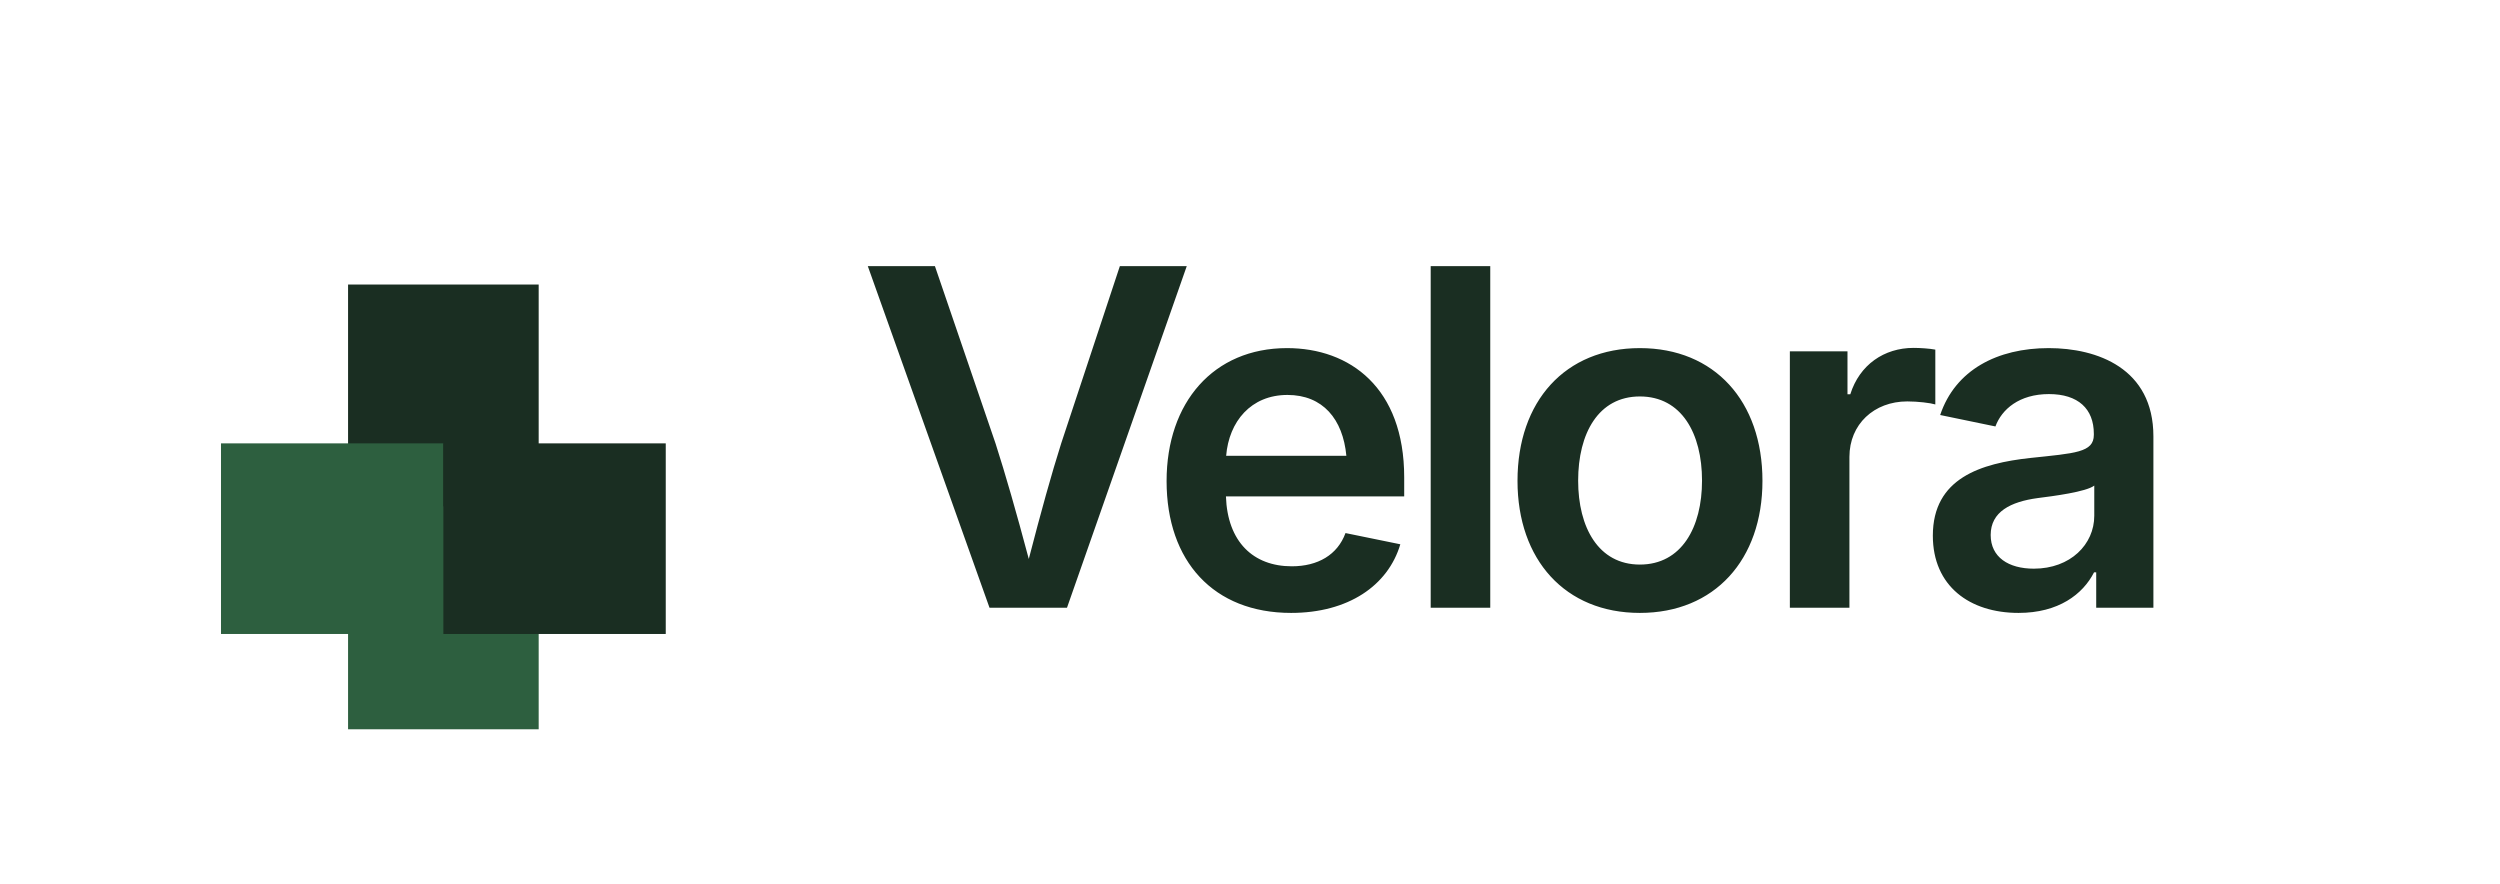
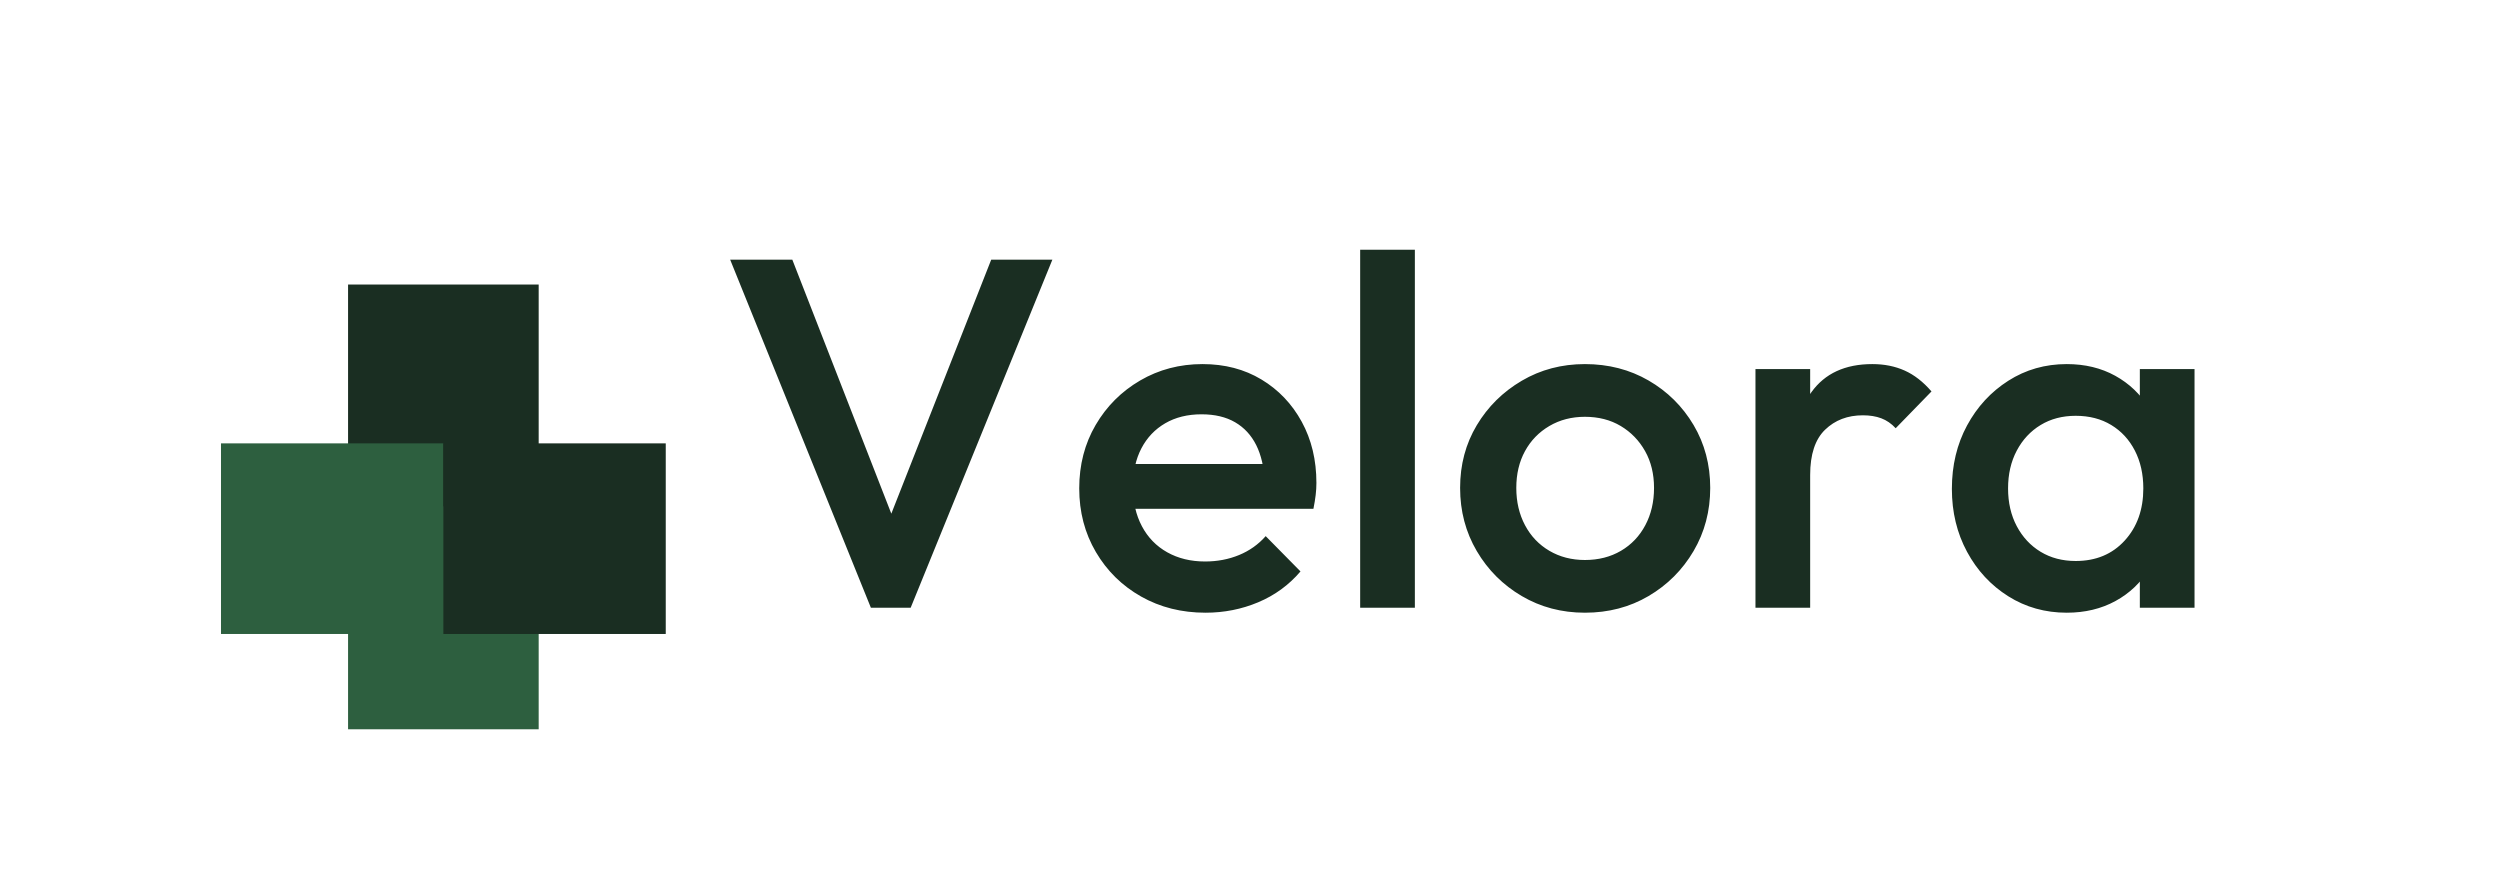
<svg xmlns="http://www.w3.org/2000/svg" viewBox="0 0 181 64" width="181" height="64" fill="none">
  <g transform="translate(16,16) scale(1.15)">
    <rect x="8" y="4" width="12" height="14" fill="#1A2E22" />
    <rect x="8" y="18" width="12" height="14" fill="#2D5F3F" />
    <rect x="0" y="14" width="14" height="12" fill="#2D5F3F" />
    <rect x="14" y="14" width="14" height="12" fill="#1A2E22" />
  </g>
-   <text x="62" y="44" font-family="Inter,Arial,sans-serif" font-size="34" font-weight="600" letter-spacing="-1.8" fill="#1A2E22">Velora</text>
+   <path d="M63.052 44.0 52.864 18.8H57.364L65.32 39.212H63.736L71.764 18.8H76.192L65.932 44.0Z M87.28 44.36Q84.688 44.36 82.618 43.19Q80.548 42.02 79.342 39.968Q78.136 37.916 78.136 35.36Q78.136 32.804 79.324 30.77Q80.512 28.736 82.546 27.548Q84.58 26.36 87.064 26.36Q89.476 26.36 91.33 27.476Q93.184 28.592 94.246 30.536Q95.308 32.48 95.308 34.964Q95.308 35.396 95.254 35.846Q95.2 36.296 95.092 36.836H80.908V33.596H93.04L91.564 34.892Q91.492 33.308 90.952 32.228Q90.412 31.148 89.422 30.572Q88.432 29.996 86.992 29.996Q85.48 29.996 84.364 30.644Q83.248 31.292 82.636 32.462Q82.024 33.632 82.024 35.252Q82.024 36.872 82.672 38.096Q83.32 39.32 84.508 39.986Q85.696 40.652 87.244 40.652Q88.576 40.652 89.71 40.184Q90.844 39.716 91.636 38.816L94.156 41.372Q92.896 42.848 91.096 43.604Q89.296 44.36 87.28 44.36Z M98.476 44.0V18.08H102.436V44.0Z M114.748 44.36Q112.228 44.36 110.176 43.154Q108.124 41.948 106.918 39.896Q105.712 37.844 105.712 35.324Q105.712 32.804 106.918 30.788Q108.124 28.772 110.176 27.566Q112.228 26.36 114.748 26.36Q117.304 26.36 119.356 27.548Q121.408 28.736 122.614 30.77Q123.82 32.804 123.82 35.324Q123.82 37.844 122.614 39.896Q121.408 41.948 119.356 43.154Q117.304 44.36 114.748 44.36ZM114.748 40.544Q116.224 40.544 117.358 39.878Q118.492 39.212 119.122 38.024Q119.752 36.836 119.752 35.324Q119.752 33.812 119.104 32.66Q118.456 31.508 117.34 30.842Q116.224 30.176 114.748 30.176Q113.308 30.176 112.174 30.842Q111.04 31.508 110.41 32.66Q109.78 33.812 109.78 35.324Q109.78 36.836 110.41 38.024Q111.04 39.212 112.174 39.878Q113.308 40.544 114.748 40.544Z M127.096 44.0V26.72H131.056V44.0ZM131.056 34.388 129.688 33.704Q129.688 30.428 131.146 28.394Q132.604 26.36 135.556 26.36Q136.852 26.36 137.896 26.828Q138.94 27.296 139.84 28.34L137.248 31.004Q136.78 30.5 136.204 30.284Q135.628 30.068 134.872 30.068Q133.216 30.068 132.136 31.112Q131.056 32.156 131.056 34.388Z M149.632 44.36Q147.292 44.36 145.402 43.172Q143.512 41.984 142.414 39.95Q141.316 37.916 141.316 35.396Q141.316 32.84 142.414 30.806Q143.512 28.772 145.402 27.566Q147.292 26.36 149.632 26.36Q151.612 26.36 153.142 27.206Q154.672 28.052 155.572 29.528Q156.472 31.004 156.472 32.876V37.844Q156.472 39.716 155.59 41.192Q154.708 42.668 153.16 43.514Q151.612 44.36 149.632 44.36ZM150.28 40.616Q152.476 40.616 153.826 39.14Q155.176 37.664 155.176 35.36Q155.176 33.812 154.564 32.624Q153.952 31.436 152.854 30.77Q151.756 30.104 150.28 30.104Q148.84 30.104 147.742 30.77Q146.644 31.436 146.014 32.624Q145.384 33.812 145.384 35.36Q145.384 36.908 146.014 38.096Q146.644 39.284 147.742 39.95Q148.84 40.616 150.28 40.616ZM154.924 44.0V39.356L155.608 35.144L154.924 30.968V26.72H158.884V44.0Z" fill="#1A2E22" />
</svg>
